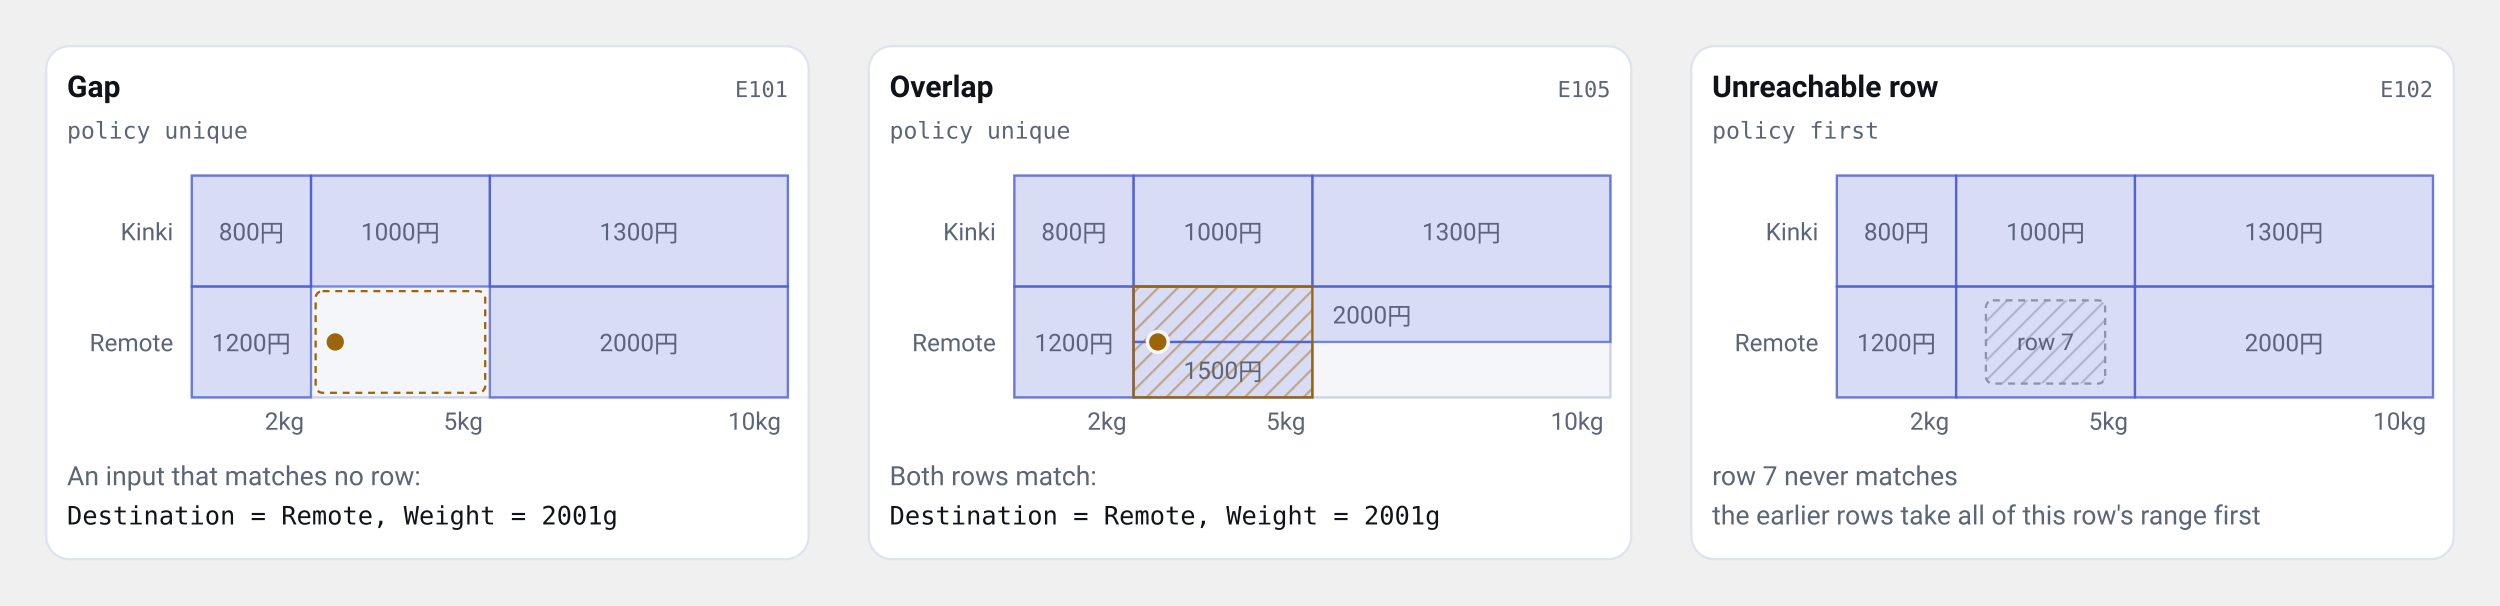
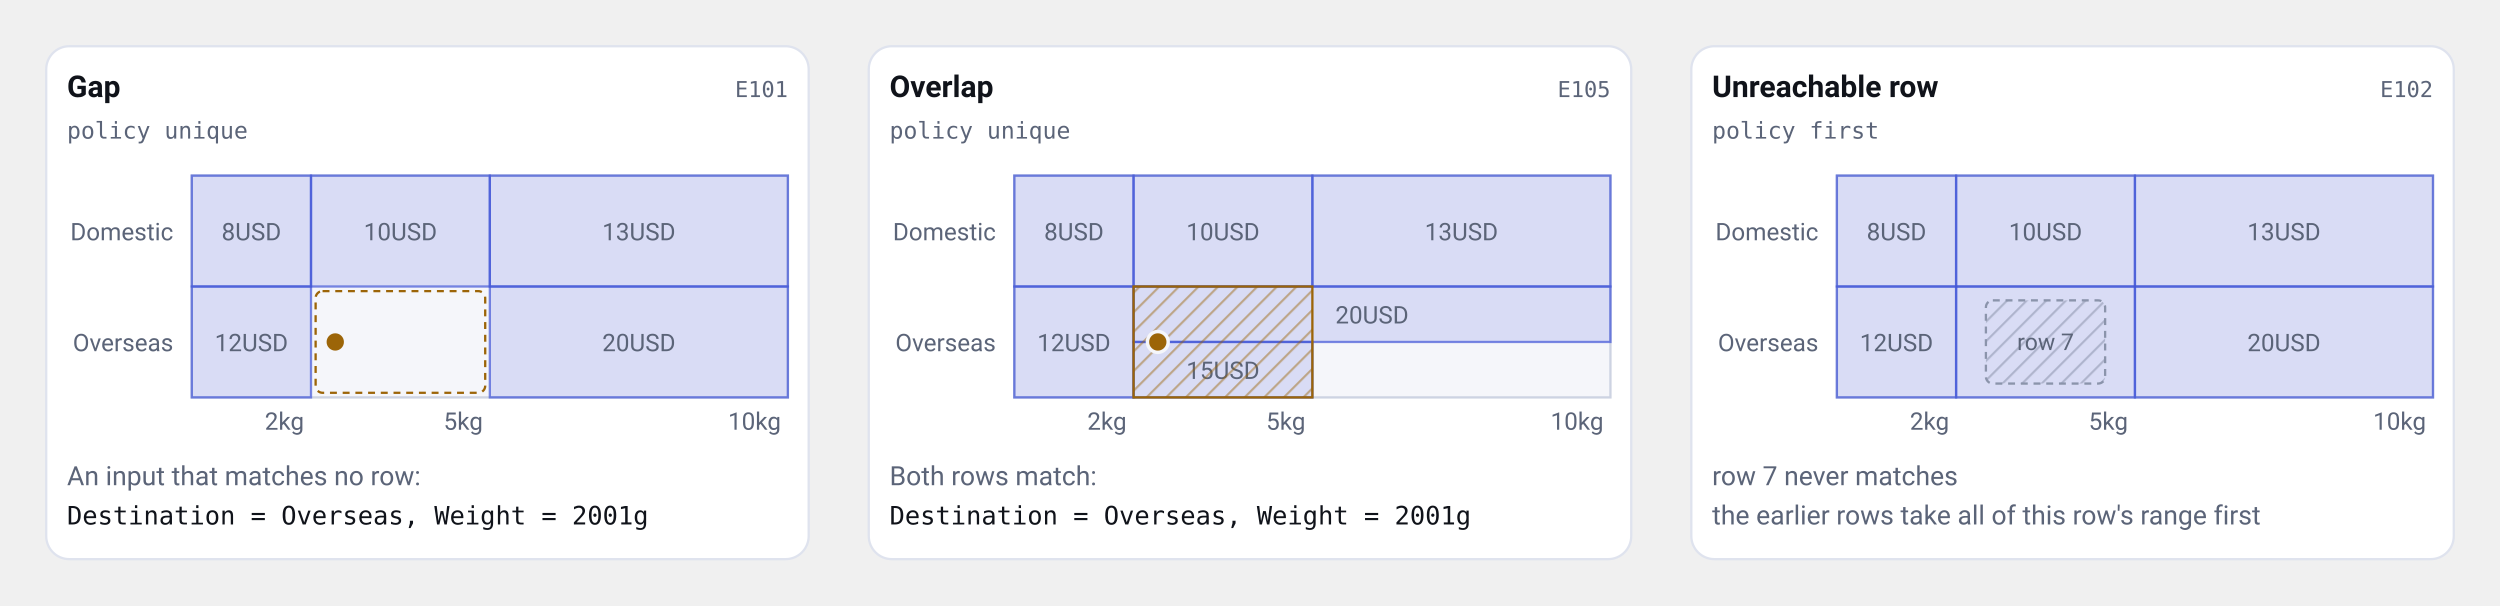
<svg xmlns="http://www.w3.org/2000/svg" viewBox="0 0 1082 262" role="img" aria-label="One check decides three defects. A gap (E101) is a stretch of the input space no row covers. An overlap (E105) is a stretch two rows both cover, under policy unique. An unreachable row (E102) is a row whose whole stretch the earlier rows take first, under policy first. All three are decided by the same arithmetic on the same rectangles, and the first two hand back the input that causes them." font-family="-apple-system, BlinkMacSystemFont, &quot;Hiragino Sans&quot;, &quot;Noto Sans JP&quot;, &quot;Yu Gothic&quot;, Meiryo, &quot;Segoe UI&quot;, Roboto, sans-serif">
  <defs>
    <pattern id="both" width="6" height="6" patternUnits="userSpaceOnUse" patternTransform="rotate(45)">
      <line x1="0" y1="0" x2="0" y2="6" stroke="#9c6508" stroke-width="2" />
    </pattern>
    <pattern id="dead" width="6" height="6" patternUnits="userSpaceOnUse" patternTransform="rotate(45)">
      <line x1="0" y1="0" x2="0" y2="6" stroke="#8b94ab" stroke-width="2" />
    </pattern>
  </defs>
  <g transform="translate(20,20)">
    <rect x="0" y="0" width="330" height="222" rx="10" fill="#ffffff" stroke="#dfe3ee" />
    <text x="9" y="22" font-size="13" font-weight="600" text-anchor="start" fill="#10131a">Gap</text>
    <text x="321" y="22" font-size="9.5" font-weight="400" text-anchor="end" fill="#5b6478" font-family="ui-monospace, SFMono-Regular, Menlo, Consolas, monospace">E101</text>
    <text x="9" y="40" font-size="10" font-weight="400" text-anchor="start" fill="#5b6478" font-family="ui-monospace, SFMono-Regular, Menlo, Consolas, monospace">policy unique</text>
    <rect x="63" y="56" width="258" height="96" fill="#f5f6fa" stroke="#cdd3e2" />
    <rect x="63.0" y="56.0" width="51.6" height="48.0" fill="#4457d8" fill-opacity="0.16" stroke="#4457d8" stroke-opacity="0.7" />
-     <text x="88.8" y="84.0" font-size="10.5" font-weight="400" text-anchor="middle" fill="#5b6478">800円</text>
+     <text x="88.8" y="84.0" font-size="10.5" font-weight="400" text-anchor="middle" fill="#5b6478">8USD</text>
    <rect x="114.6" y="56.0" width="77.4" height="48.0" fill="#4457d8" fill-opacity="0.16" stroke="#4457d8" stroke-opacity="0.7" />
-     <text x="153.3" y="84.0" font-size="10.5" font-weight="400" text-anchor="middle" fill="#5b6478">1000円</text>
+     <text x="153.3" y="84.0" font-size="10.5" font-weight="400" text-anchor="middle" fill="#5b6478">10USD</text>
    <rect x="192.0" y="56.0" width="129.0" height="48.0" fill="#4457d8" fill-opacity="0.16" stroke="#4457d8" stroke-opacity="0.7" />
-     <text x="256.5" y="84.0" font-size="10.5" font-weight="400" text-anchor="middle" fill="#5b6478">1300円</text>
+     <text x="256.5" y="84.0" font-size="10.5" font-weight="400" text-anchor="middle" fill="#5b6478">13USD</text>
    <rect x="63.0" y="104.0" width="51.6" height="48.0" fill="#4457d8" fill-opacity="0.16" stroke="#4457d8" stroke-opacity="0.7" />
-     <text x="88.8" y="132.0" font-size="10.5" font-weight="400" text-anchor="middle" fill="#5b6478">1200円</text>
+     <text x="88.8" y="132.0" font-size="10.5" font-weight="400" text-anchor="middle" fill="#5b6478">12USD</text>
    <rect x="192.0" y="104.0" width="129.0" height="48.0" fill="#4457d8" fill-opacity="0.16" stroke="#4457d8" stroke-opacity="0.7" />
-     <text x="256.5" y="132.0" font-size="10.5" font-weight="400" text-anchor="middle" fill="#5b6478">2000円</text>
+     <text x="256.5" y="132.0" font-size="10.5" font-weight="400" text-anchor="middle" fill="#5b6478">20USD</text>
    <rect x="116.6" y="106.0" width="73.4" height="44.0" rx="3" fill="none" stroke="#9c6508" stroke-width="1" stroke-dasharray="3 2.5" />
    <circle cx="125.1" cy="128.0" r="4.5" fill="#9c6508" stroke="#f5f6fa" stroke-width="1.5" />
-     <text x="55" y="84.0" font-size="10.5" font-weight="400" text-anchor="end" fill="#5b6478">Kinki</text>
-     <text x="55" y="132.0" font-size="10.5" font-weight="400" text-anchor="end" fill="#5b6478">Remote</text>
+     <text x="55" y="84.0" font-size="10.5" font-weight="400" text-anchor="end" fill="#5b6478">Domestic</text>
+     <text x="55" y="132.0" font-size="10.5" font-weight="400" text-anchor="end" fill="#5b6478">Overseas</text>
    <text x="111.6" y="166" font-size="10.5" font-weight="400" text-anchor="end" fill="#5b6478">2kg</text>
    <text x="189.0" y="166" font-size="10.5" font-weight="400" text-anchor="end" fill="#5b6478">5kg</text>
    <text x="318.0" y="166" font-size="10.5" font-weight="400" text-anchor="end" fill="#5b6478">10kg</text>
    <text x="9" y="190" font-size="11.5" font-weight="400" text-anchor="start" fill="#5b6478">An input that matches no row:</text>
-     <text x="9" y="207" font-size="11" font-weight="400" text-anchor="start" fill="#10131a" font-family="ui-monospace, SFMono-Regular, Menlo, Consolas, monospace">Destination = Remote, Weight = 2001g</text>
+     <text x="9" y="207" font-size="11" font-weight="400" text-anchor="start" fill="#10131a" font-family="ui-monospace, SFMono-Regular, Menlo, Consolas, monospace">Destination = Overseas, Weight = 2001g</text>
  </g>
  <g transform="translate(376,20)">
    <rect x="0" y="0" width="330" height="222" rx="10" fill="#ffffff" stroke="#dfe3ee" />
    <text x="9" y="22" font-size="13" font-weight="600" text-anchor="start" fill="#10131a">Overlap</text>
    <text x="321" y="22" font-size="9.5" font-weight="400" text-anchor="end" fill="#5b6478" font-family="ui-monospace, SFMono-Regular, Menlo, Consolas, monospace">E105</text>
    <text x="9" y="40" font-size="10" font-weight="400" text-anchor="start" fill="#5b6478" font-family="ui-monospace, SFMono-Regular, Menlo, Consolas, monospace">policy unique</text>
    <rect x="63" y="56" width="258" height="96" fill="#f5f6fa" stroke="#cdd3e2" />
    <rect x="63.0" y="56.0" width="51.6" height="48.0" fill="#4457d8" fill-opacity="0.16" stroke="#4457d8" stroke-opacity="0.7" />
-     <text x="88.8" y="84.0" font-size="10.5" font-weight="400" text-anchor="middle" fill="#5b6478">800円</text>
+     <text x="88.8" y="84.0" font-size="10.5" font-weight="400" text-anchor="middle" fill="#5b6478">8USD</text>
    <rect x="114.6" y="56.0" width="77.4" height="48.0" fill="#4457d8" fill-opacity="0.16" stroke="#4457d8" stroke-opacity="0.7" />
-     <text x="153.3" y="84.0" font-size="10.5" font-weight="400" text-anchor="middle" fill="#5b6478">1000円</text>
+     <text x="153.3" y="84.0" font-size="10.5" font-weight="400" text-anchor="middle" fill="#5b6478">10USD</text>
    <rect x="192.0" y="56.0" width="129.0" height="48.0" fill="#4457d8" fill-opacity="0.16" stroke="#4457d8" stroke-opacity="0.7" />
-     <text x="256.5" y="84.0" font-size="10.5" font-weight="400" text-anchor="middle" fill="#5b6478">1300円</text>
+     <text x="256.5" y="84.0" font-size="10.5" font-weight="400" text-anchor="middle" fill="#5b6478">13USD</text>
    <rect x="63.0" y="104.0" width="51.6" height="48.0" fill="#4457d8" fill-opacity="0.16" stroke="#4457d8" stroke-opacity="0.7" />
-     <text x="88.8" y="132.0" font-size="10.5" font-weight="400" text-anchor="middle" fill="#5b6478">1200円</text>
+     <text x="88.8" y="132.0" font-size="10.5" font-weight="400" text-anchor="middle" fill="#5b6478">12USD</text>
    <rect x="114.6" y="104.0" width="206.4" height="24.0" fill="#4457d8" fill-opacity="0.16" stroke="#4457d8" stroke-opacity="0.7" />
-     <text x="217.8" y="120.0" font-size="10.5" font-weight="400" text-anchor="middle" fill="#5b6478">2000円</text>
+     <text x="217.8" y="120.0" font-size="10.5" font-weight="400" text-anchor="middle" fill="#5b6478">20USD</text>
    <rect x="114.6" y="128.0" width="77.4" height="24.0" fill="#4457d8" fill-opacity="0.16" stroke="#4457d8" stroke-opacity="0.7" />
-     <text x="153.3" y="144.0" font-size="10.5" font-weight="400" text-anchor="middle" fill="#5b6478">1500円</text>
+     <text x="153.3" y="144.0" font-size="10.5" font-weight="400" text-anchor="middle" fill="#5b6478">15USD</text>
    <rect x="114.6" y="104.0" width="77.4" height="48.0" fill="url(#both)" fill-opacity="0.42" stroke="#9c6508" stroke-width="1" />
    <circle cx="125.1" cy="128.0" r="4.5" fill="#9c6508" stroke="#f5f6fa" stroke-width="1.5" />
-     <text x="55" y="84.0" font-size="10.5" font-weight="400" text-anchor="end" fill="#5b6478">Kinki</text>
-     <text x="55" y="132.0" font-size="10.5" font-weight="400" text-anchor="end" fill="#5b6478">Remote</text>
+     <text x="55" y="84.0" font-size="10.5" font-weight="400" text-anchor="end" fill="#5b6478">Domestic</text>
+     <text x="55" y="132.0" font-size="10.5" font-weight="400" text-anchor="end" fill="#5b6478">Overseas</text>
    <text x="111.6" y="166" font-size="10.5" font-weight="400" text-anchor="end" fill="#5b6478">2kg</text>
    <text x="189.0" y="166" font-size="10.5" font-weight="400" text-anchor="end" fill="#5b6478">5kg</text>
    <text x="318.0" y="166" font-size="10.5" font-weight="400" text-anchor="end" fill="#5b6478">10kg</text>
    <text x="9" y="190" font-size="11.5" font-weight="400" text-anchor="start" fill="#5b6478">Both rows match:</text>
-     <text x="9" y="207" font-size="11" font-weight="400" text-anchor="start" fill="#10131a" font-family="ui-monospace, SFMono-Regular, Menlo, Consolas, monospace">Destination = Remote, Weight = 2001g</text>
+     <text x="9" y="207" font-size="11" font-weight="400" text-anchor="start" fill="#10131a" font-family="ui-monospace, SFMono-Regular, Menlo, Consolas, monospace">Destination = Overseas, Weight = 2001g</text>
  </g>
  <g transform="translate(732,20)">
    <rect x="0" y="0" width="330" height="222" rx="10" fill="#ffffff" stroke="#dfe3ee" />
    <text x="9" y="22" font-size="13" font-weight="600" text-anchor="start" fill="#10131a">Unreachable row</text>
    <text x="321" y="22" font-size="9.5" font-weight="400" text-anchor="end" fill="#5b6478" font-family="ui-monospace, SFMono-Regular, Menlo, Consolas, monospace">E102</text>
    <text x="9" y="40" font-size="10" font-weight="400" text-anchor="start" fill="#5b6478" font-family="ui-monospace, SFMono-Regular, Menlo, Consolas, monospace">policy first</text>
    <rect x="63" y="56" width="258" height="96" fill="#f5f6fa" stroke="#cdd3e2" />
    <rect x="63.0" y="56.0" width="51.6" height="48.0" fill="#4457d8" fill-opacity="0.16" stroke="#4457d8" stroke-opacity="0.7" />
-     <text x="88.8" y="84.0" font-size="10.5" font-weight="400" text-anchor="middle" fill="#5b6478">800円</text>
+     <text x="88.8" y="84.0" font-size="10.5" font-weight="400" text-anchor="middle" fill="#5b6478">8USD</text>
    <rect x="114.6" y="56.0" width="77.4" height="48.0" fill="#4457d8" fill-opacity="0.16" stroke="#4457d8" stroke-opacity="0.7" />
-     <text x="153.3" y="84.0" font-size="10.5" font-weight="400" text-anchor="middle" fill="#5b6478">1000円</text>
+     <text x="153.3" y="84.0" font-size="10.5" font-weight="400" text-anchor="middle" fill="#5b6478">10USD</text>
    <rect x="192.0" y="56.0" width="129.0" height="48.0" fill="#4457d8" fill-opacity="0.16" stroke="#4457d8" stroke-opacity="0.7" />
-     <text x="256.5" y="84.0" font-size="10.5" font-weight="400" text-anchor="middle" fill="#5b6478">1300円</text>
+     <text x="256.5" y="84.0" font-size="10.5" font-weight="400" text-anchor="middle" fill="#5b6478">13USD</text>
    <rect x="63.0" y="104.0" width="51.6" height="48.0" fill="#4457d8" fill-opacity="0.16" stroke="#4457d8" stroke-opacity="0.7" />
-     <text x="88.8" y="132.0" font-size="10.5" font-weight="400" text-anchor="middle" fill="#5b6478">1200円</text>
+     <text x="88.8" y="132.0" font-size="10.5" font-weight="400" text-anchor="middle" fill="#5b6478">12USD</text>
    <rect x="192.0" y="104.0" width="129.0" height="48.0" fill="#4457d8" fill-opacity="0.16" stroke="#4457d8" stroke-opacity="0.7" />
-     <text x="256.5" y="132.0" font-size="10.5" font-weight="400" text-anchor="middle" fill="#5b6478">2000円</text>
+     <text x="256.5" y="132.0" font-size="10.5" font-weight="400" text-anchor="middle" fill="#5b6478">20USD</text>
    <rect x="114.6" y="104.0" width="77.4" height="48.0" fill="#4457d8" fill-opacity="0.16" stroke="#4457d8" stroke-opacity="0.7" />
    <rect x="127.5" y="110.0" width="51.6" height="36.0" rx="3" fill="url(#dead)" fill-opacity="0.5" stroke="#8b94ab" stroke-width="1" stroke-dasharray="3 2.5" />
    <text x="153.3" y="131.5" font-size="10" font-weight="400" text-anchor="middle" fill="#5b6478">row 7</text>
-     <text x="55" y="84.0" font-size="10.5" font-weight="400" text-anchor="end" fill="#5b6478">Kinki</text>
-     <text x="55" y="132.0" font-size="10.5" font-weight="400" text-anchor="end" fill="#5b6478">Remote</text>
+     <text x="55" y="84.0" font-size="10.5" font-weight="400" text-anchor="end" fill="#5b6478">Domestic</text>
+     <text x="55" y="132.0" font-size="10.5" font-weight="400" text-anchor="end" fill="#5b6478">Overseas</text>
    <text x="111.6" y="166" font-size="10.5" font-weight="400" text-anchor="end" fill="#5b6478">2kg</text>
    <text x="189.0" y="166" font-size="10.5" font-weight="400" text-anchor="end" fill="#5b6478">5kg</text>
    <text x="318.0" y="166" font-size="10.5" font-weight="400" text-anchor="end" fill="#5b6478">10kg</text>
    <text x="9" y="190" font-size="11.5" font-weight="400" text-anchor="start" fill="#5b6478">row 7 never matches</text>
    <text x="9" y="207" font-size="11.5" font-weight="400" text-anchor="start" fill="#5b6478">the earlier rows take all of this row's range first</text>
  </g>
</svg>
